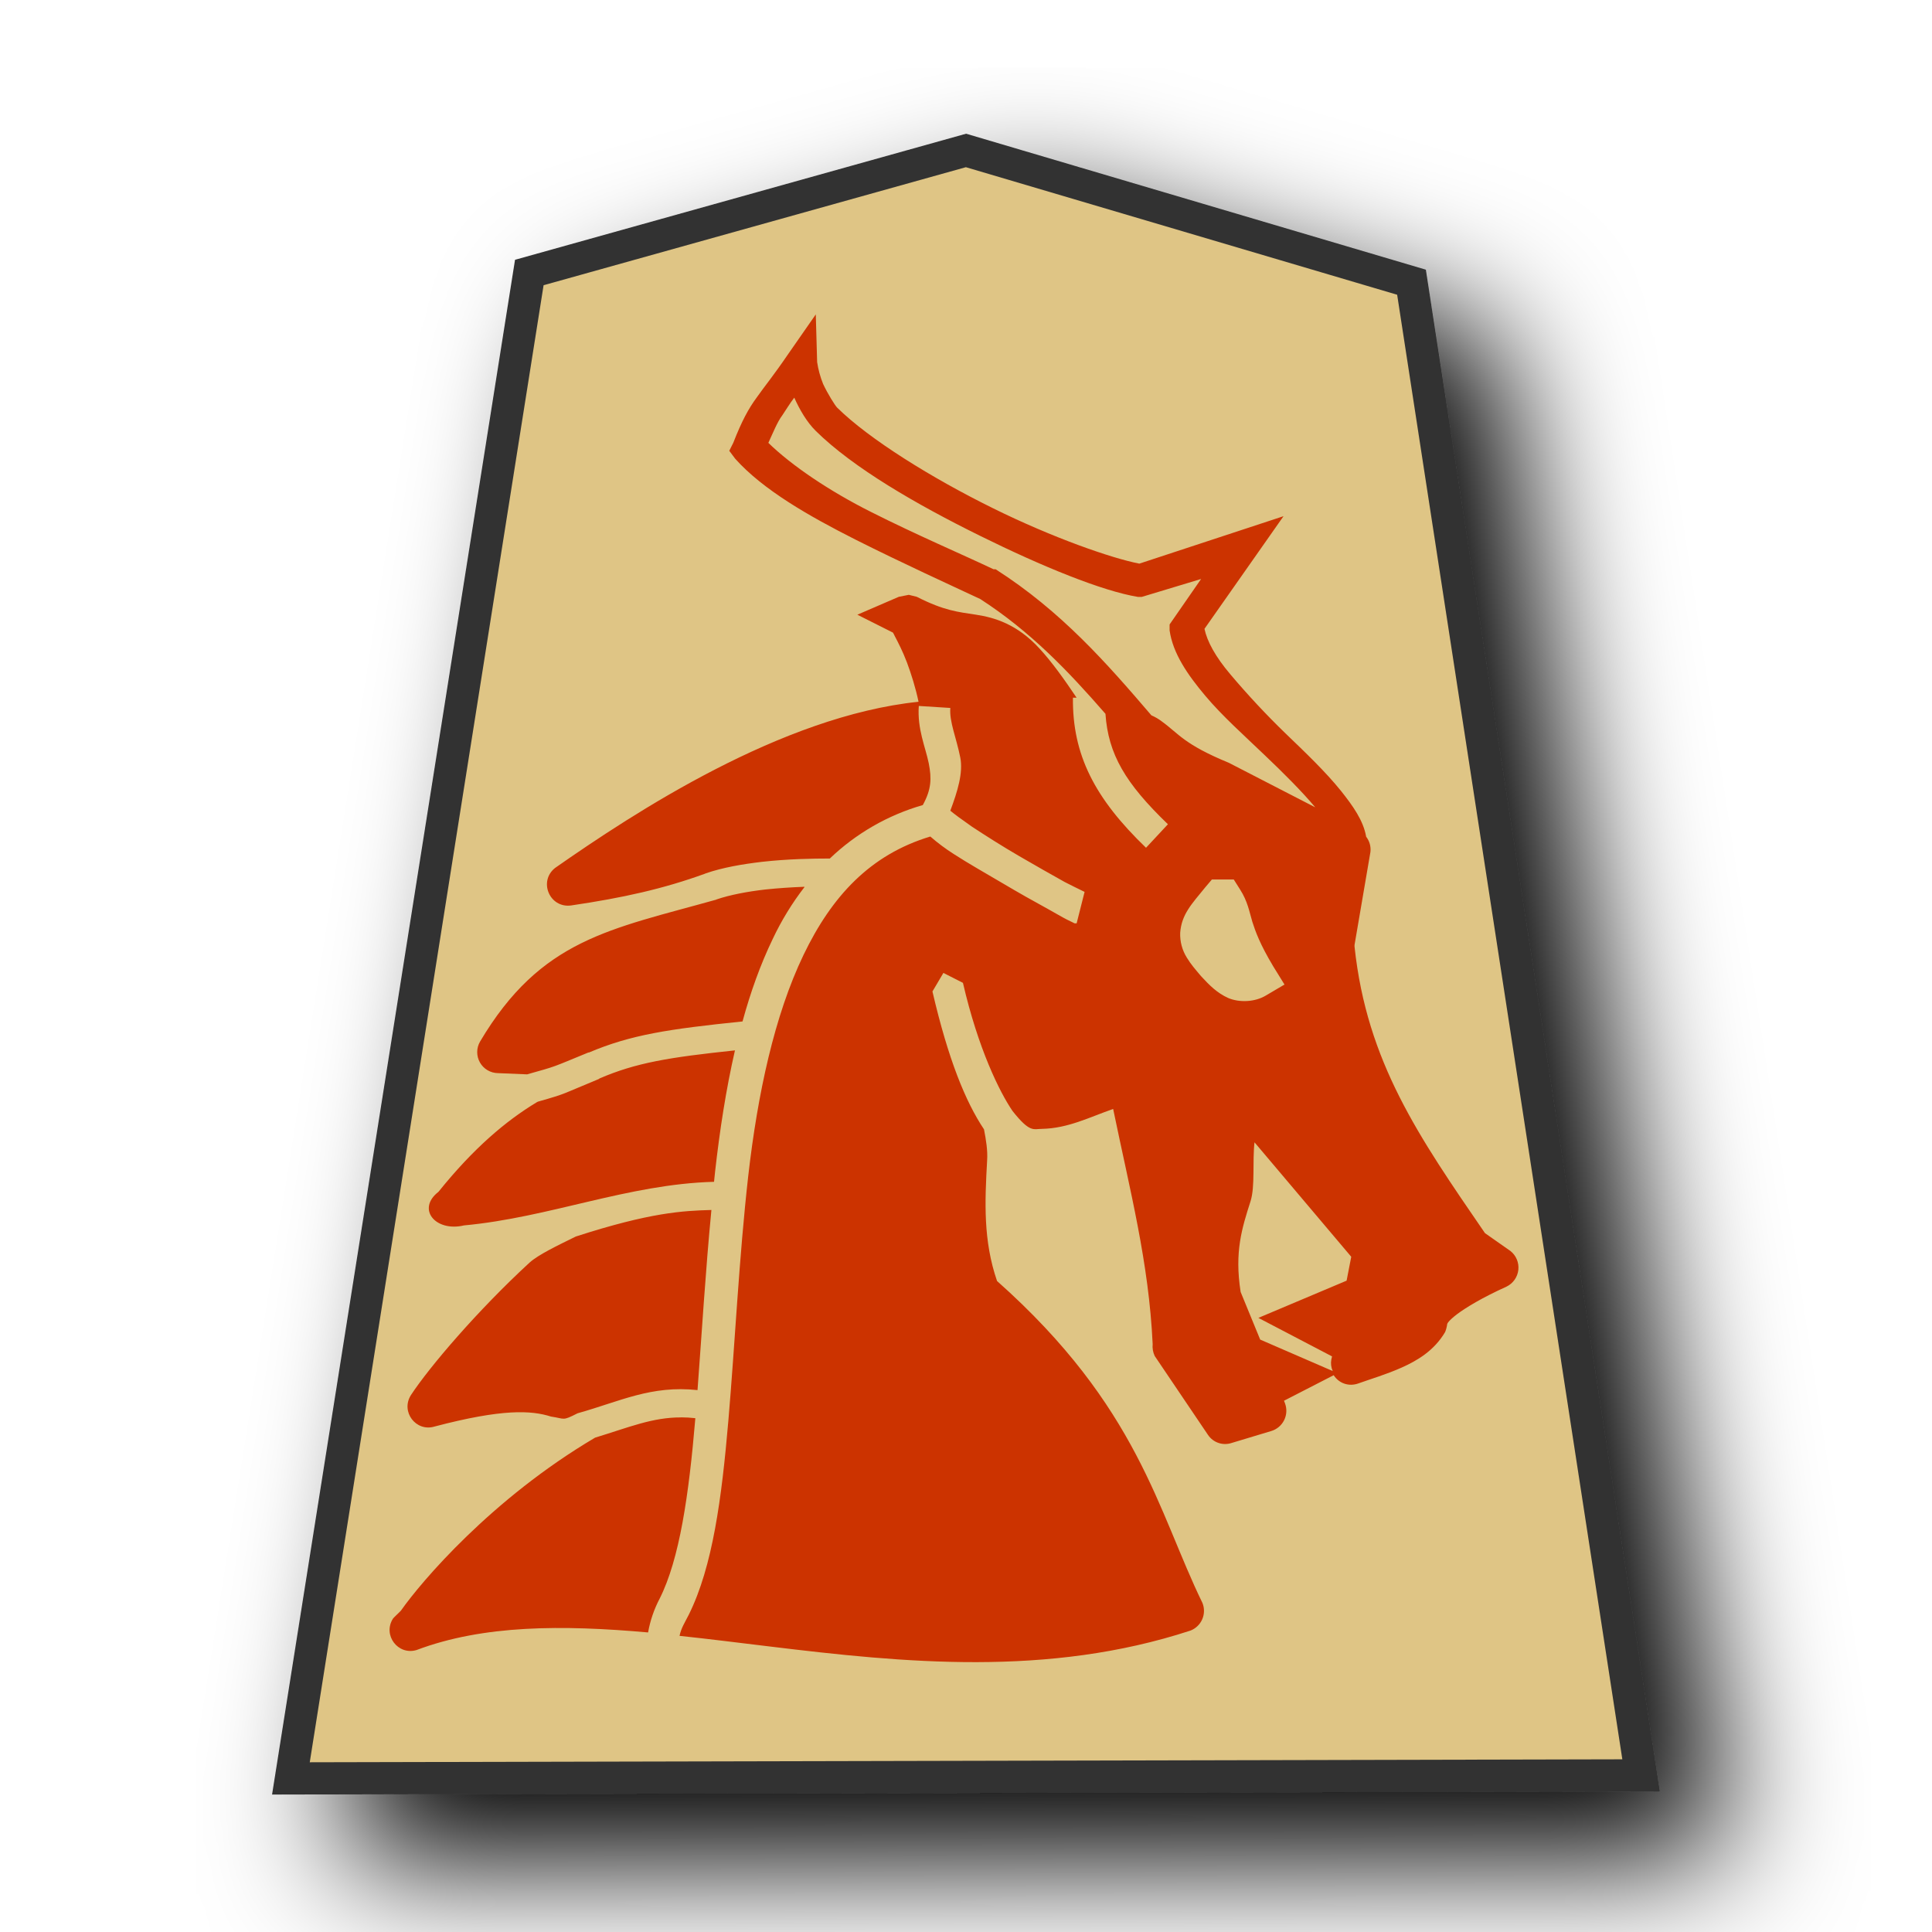
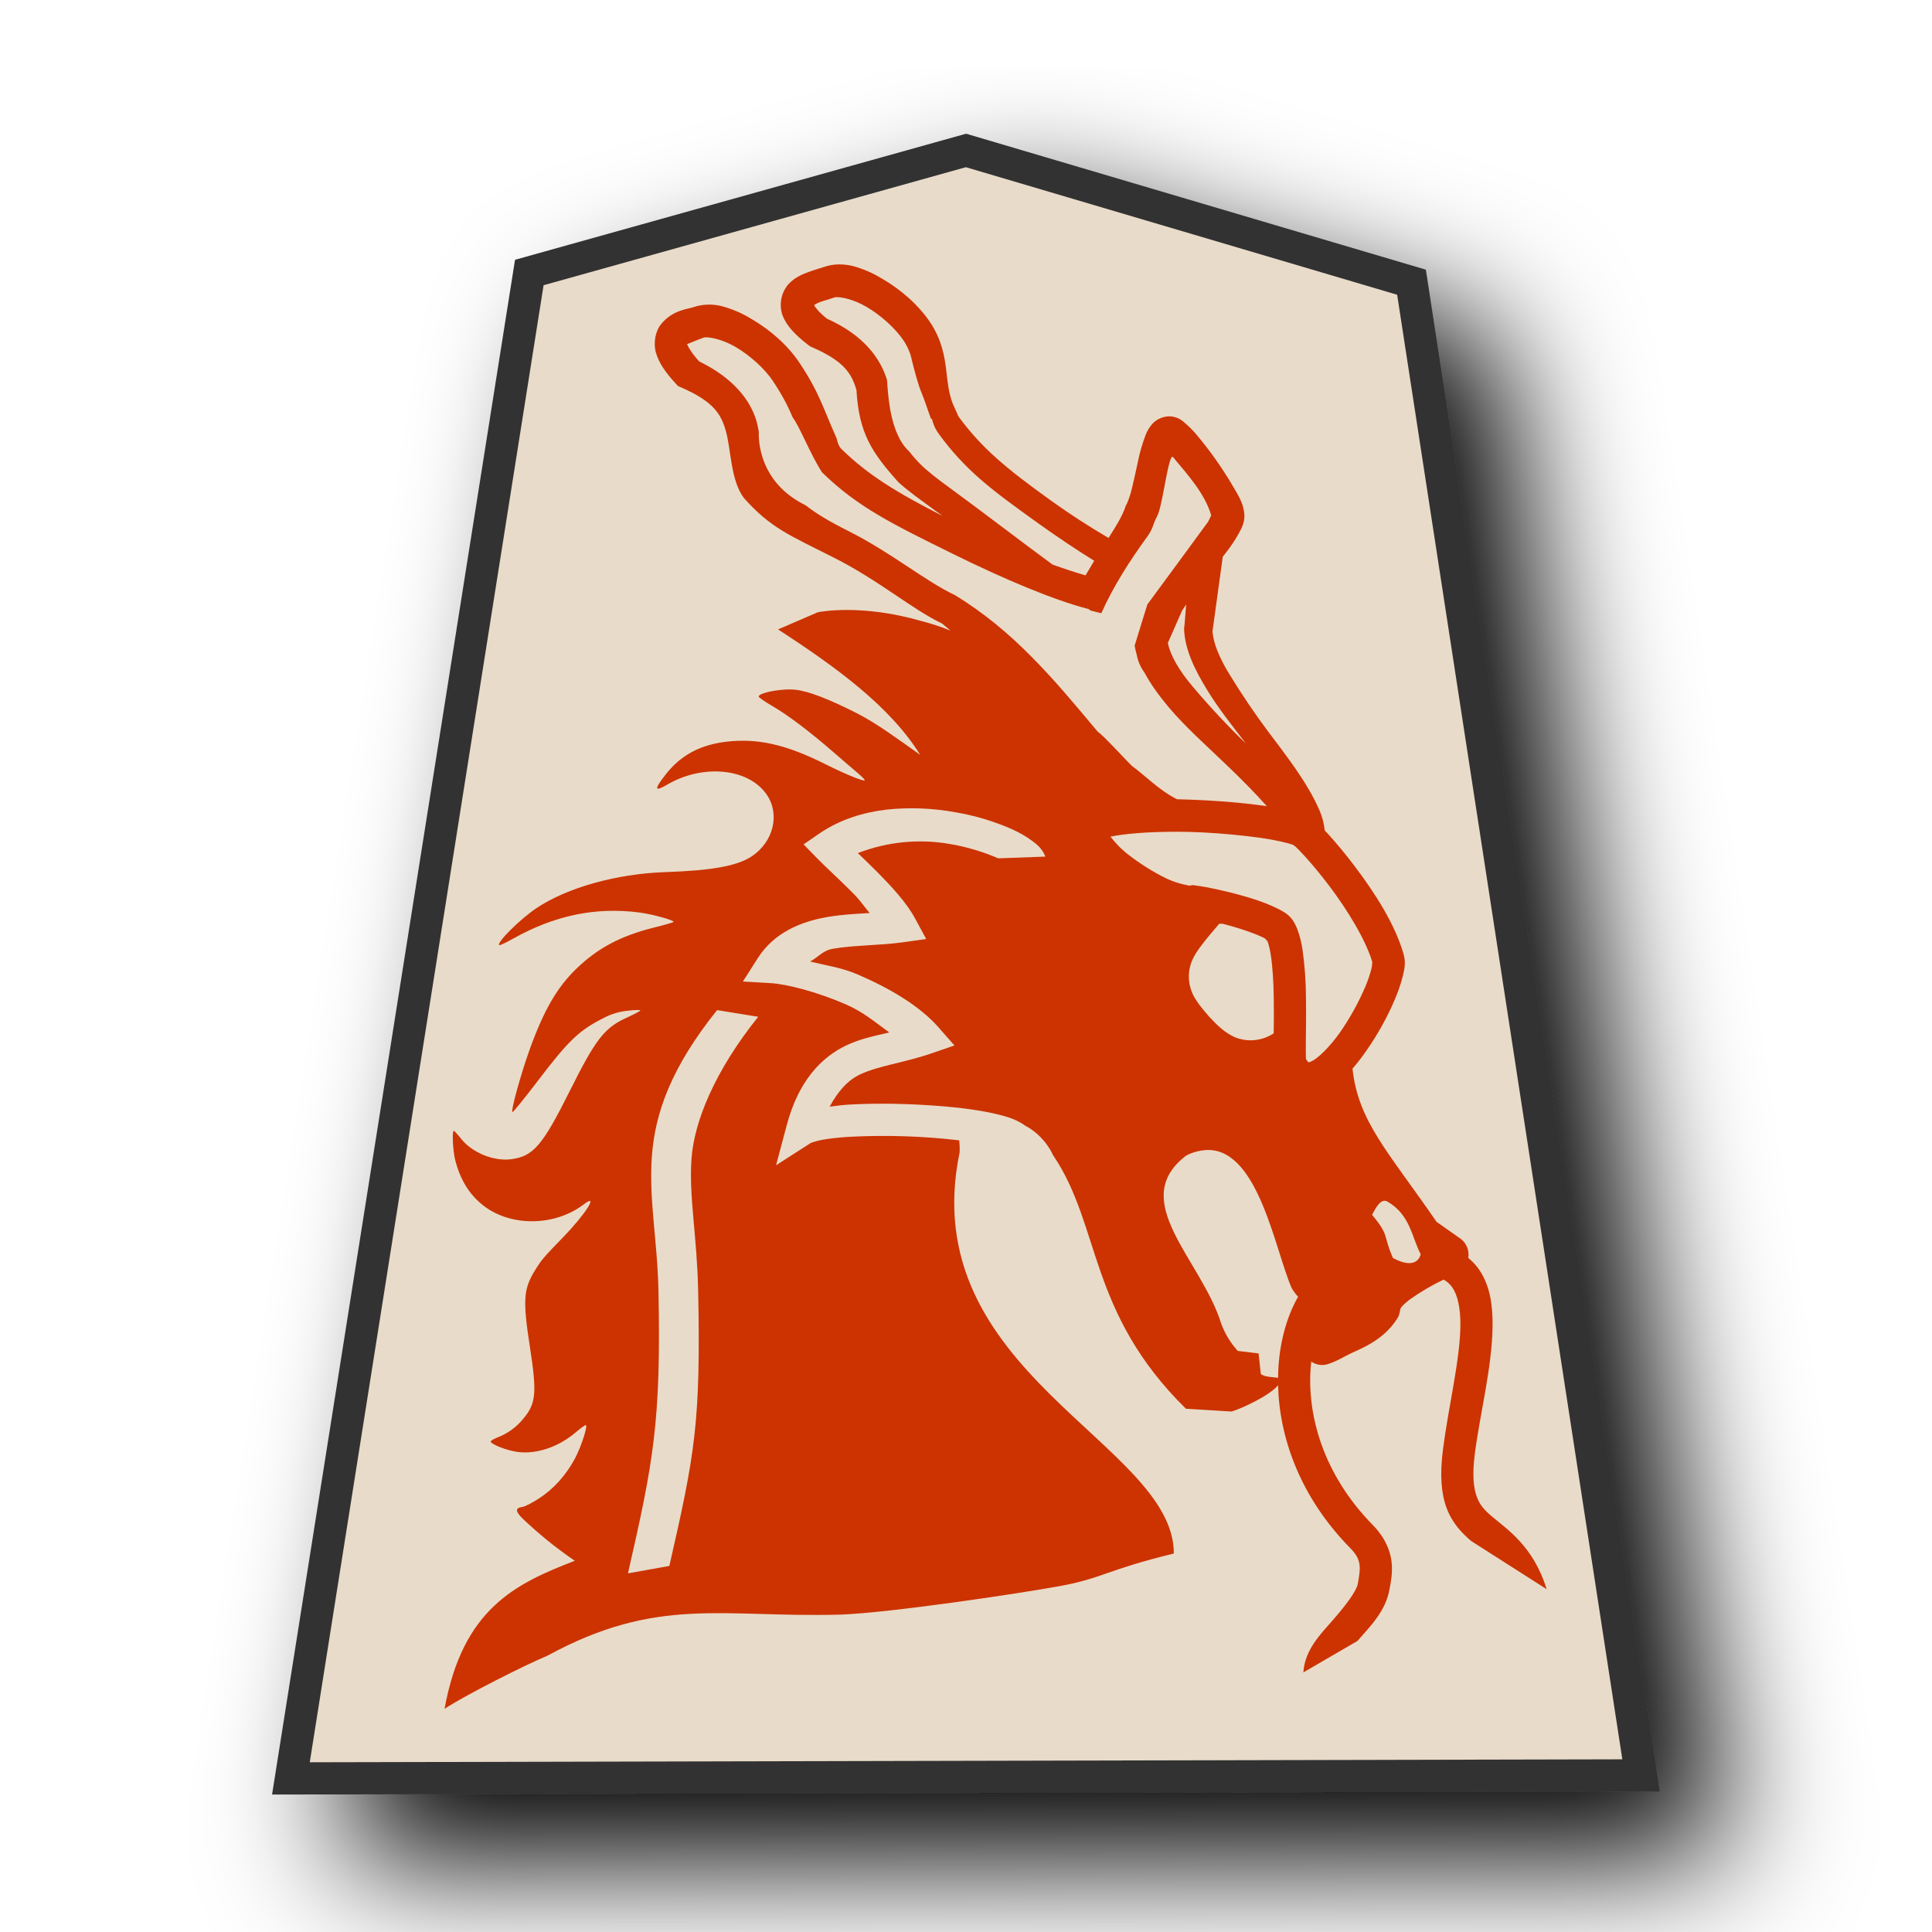
<svg xmlns="http://www.w3.org/2000/svg" viewBox="0 0 60 60">
  <defs>
-     <filter id="0UM_svg__a" width="1.29" height="1.241" x="-.12" y="-.1">
+     <filter id="0UM_svg__a" width="1.318" height="1.261" x="-.134" y="-.11">
      <feGaussianBlur in="SourceAlpha" result="blur" stdDeviation="2" />
      <feOffset dx="2" dy="2" result="offsetBlur" />
      <feBlend in="SourceGraphic" in2="offsetBlur" />
    </filter>
  </defs>
  <g fill="#fdc9dd" filter="url(#0UM_svg__a)" transform="translate(41.426 -1.827)scale(1.05)">
-     <path fill="#dfc585" stroke="#333" stroke-width=".952" d="M-10.882 6.19-23.798 9.8l-7.051 44.54 39.934-.09-6.79-44.163z" />
+     <path fill="#e9dbc9" stroke="#333" stroke-width=".952" d="M-10.882 6.19-23.798 9.8l-7.051 44.54 39.934-.09-6.79-44.163z" />
  </g>
-   <path fill="#c30" d="m25.335 9.764-.854 1.227c-.464.68-.731.999-.978 1.35-.258.35-.464.73-.731 1.412l-.124.247.185.247c.865.968 2.29 1.781 3.743 2.515 1.454.731 2.925 1.4 3.866 1.841 1.565 1.01 2.746 2.252 3.889 3.565.086 1.255.617 2.157 1.94 3.43l-.68.73c-1.59-1.53-2.29-2.884-2.27-4.66h.114c-.381-.567-.762-1.105-1.16-1.535-.69-.751-1.395-.957-1.963-1.043-.567-.087-.989-.123-1.841-.556a7 7 0 0 0-.247-.061l-.31.061-1.288.556 1.105.556c.022.03.032.062.065.124.097.185.237.453.37.803.134.36.268.783.36 1.221-4.266.443-8.828 3.444-11.286 5.16-.525.412-.175 1.254.495 1.166 1.607-.237 2.863-.515 4.166-.989l.01-.006c.536-.185 1.146-.288 1.753-.36.803-.09 1.57-.103 2.107-.103a6.95 6.95 0 0 1 2.887-1.66c.268-.485.278-.824.185-1.298-.103-.505-.36-1.065-.309-1.78l.979.062c-.033.433.185.916.308 1.534.097.474-.085 1.062-.308 1.657.123.103.33.257.669.494.422.278.957.618 1.472.917.515.298 1.02.587 1.41.803.197.103.372.185.495.247.065.029.086.046.124.06l-.247.977h-.065c-.021-.01-.097-.051-.123-.061-.054-.025-.054-.028-.124-.061-.134-.068-.35-.196-.556-.31a46 46 0 0 1-1.412-.802c-.525-.31-1.089-.628-1.534-.917a6 6 0 0 1-.73-.545c-1.877.566-3.065 1.864-3.936 3.673-.906 1.885-1.427 4.317-1.719 6.871-.288 2.555-.412 5.215-.618 7.609s-.484 4.515-1.227 6.012c-.124.247-.237.412-.288.659.916.096 1.847.216 2.801.33 4.151.504 8.637.957 13.069-.495a.657.657 0 0 0 .37-.855c-1.393-2.857-1.98-6.089-6.38-10-.432-1.256-.38-2.45-.308-3.743.021-.308-.033-.638-.097-.967-.577-.865-1.11-2.174-1.601-4.282l.34-.576.607.308c.474 2.053 1.14 3.393 1.54 3.98.546.689.649.555.917.555.813-.018 1.465-.36 2.208-.618.525 2.547 1.108 4.76 1.227 7.302a.7.7 0 0 0 .064.37l1.657 2.454a.64.64 0 0 0 .73.247l1.228-.37a.657.657 0 0 0 .433-.855l-.033-.087 1.543-.793c.165.257.474.36.762.257.401-.144.865-.278 1.349-.494s1.009-.525 1.35-1.104a1 1 0 0 0 .064-.247c.002-.014.032-.097.309-.309.278-.206.762-.504 1.533-.854a.657.657 0 0 0 .124-1.105l-.793-.556c-2.054-2.992-3.668-5.312-4.05-8.892-.003-.02.001-.04 0-.062l.493-2.884a.65.65 0 0 0-.133-.473c-.087-.505-.412-.958-.783-1.425-.474-.587-1.086-1.173-1.717-1.779a25 25 0 0 1-1.718-1.84c-.463-.546-.72-1.02-.803-1.412l2.455-3.498-4.478 1.473c-.855-.165-2.69-.803-4.54-1.718-1.902-.937-3.85-2.145-4.848-3.13-.064-.067-.288-.422-.432-.73a3 3 0 0 1-.186-.68zm-.669 2.584c.165.37.391.762.67 1.036 1.166 1.15 3.137 2.287 5.092 3.252 1.955.967 3.81 1.72 4.909 1.901h.123l1.841-.556-.978 1.412v.185c.103.721.566 1.384 1.105 2.026.535.638 1.209 1.234 1.84 1.84.597.567 1.169 1.139 1.578 1.628l-2.682-1.382c-1.401-.577-1.545-.896-2.086-1.288a1.5 1.5 0 0 0-.32-.186c-1.384-1.617-2.799-3.233-4.838-4.537h-.064c-.978-.464-2.392-1.067-3.804-1.779-1.292-.648-2.469-1.443-3.19-2.147.144-.31.278-.65.433-.855.086-.124.247-.391.37-.546zm12.97 14.966h.68l.195.309c.237.37.288.69.38.999.098.308.238.7.65 1.388l.35.566-.577.34c-.34.206-.824.226-1.173.077-.34-.154-.577-.391-.824-.659l-.007-.009-.01-.009c-.174-.206-.318-.37-.442-.576a1.36 1.36 0 0 1-.206-.773c.043-.576.36-.895.783-1.416zm-12.659.226c-.38.014-.793.04-1.217.085-.546.063-1.092.165-1.514.31l.002.003c-3.301.926-5.45 1.222-7.34 4.41a.652.652 0 0 0 .556.979l.906.038.007-.002c.947-.267.72-.195 1.903-.68l.002.007c1.31-.556 2.475-.731 4.778-.968.247-.906.556-1.771.937-2.56a8.7 8.7 0 0 1 .989-1.616zm-2.148 5.08c-2.053.217-3.073.382-4.22.876l.004.007c-1.178.484-.968.443-1.908.71l-.033.017c-.957.576-1.968 1.43-3.054 2.782-.69.535-.096 1.254.793 1.044 2.666-.247 5.09-1.282 7.764-1.354l.032-.309c.144-1.286.34-2.562.618-3.774zm16.128 2.852 3.007 3.558-.144.742-2.74 1.156 2.288 1.196-.022.095a.6.6 0 0 0 .043.36l-2.253-.977-.607-1.479c-.196-1.252.043-1.987.309-2.822.144-.464.053-1.224.123-1.84zm-16.862 2.105h-.003c-.885.025-1.89.074-4.209.824-.566.278-1.169.566-1.44.813-1.608 1.48-3.11 3.24-3.68 4.11-.33.515.154 1.152.73.979 2.11-.556 3.006-.505 3.62-.31.443.064.34.145.824-.102 1.322-.37 2.281-.875 3.725-.72.134-1.775.247-3.687.432-5.6zm-.937 6.44h-.002v.002c-.896-.004-1.623.309-2.674.628-3.214 1.897-5.402 4.476-6.029 5.37-.032.04-.226.217-.247.248-.33.514.155 1.152.731.978 2.08-.783 4.525-.783 7.19-.546a3.6 3.6 0 0 1 .36-1.052c.619-1.229.907-3.225 1.106-5.584v-.018a4 4 0 0 0-.442-.026z" color="#000" enable-background="accumulate" overflow="visible" style="line-height:normal;font-variant-ligatures:normal;font-variant-position:normal;font-variant-caps:normal;font-variant-numeric:normal;font-variant-alternates:normal;font-variant-east-asian:normal;font-feature-settings:normal;font-variation-settings:normal;text-indent:0;text-align:start;text-decoration-line:none;text-decoration-style:solid;text-decoration-color:#000;text-transform:none;text-orientation:mixed;white-space:normal;shape-padding:0;shape-margin:0;inline-size:0;isolation:auto;mix-blend-mode:normal;solid-color:#000;solid-opacity:1" />
+   <path fill="#c30" d="M26.044 8.211a1.5 1.5 0 0 0-.469.084c-.073.026-.259.077-.459.15-.2.074-.428.166-.632.381a.99.99 0 0 0-.18.973c.134.334.394.604.807.922l.05.037.057.025c1.008.436 1.235.832 1.38 1.33.078 1.349.481 1.943 1.304 2.864.299.272.66.527 1.216.933l.159.114c-1.39-.707-2.323-1.27-3.143-2.078-.106-.088-.15-.328-.154-.338-.44-.986-.532-1.408-1.147-2.334-.36-.544-.906-1.024-1.488-1.364a3.5 3.5 0 0 0-.9-.394 1.57 1.57 0 0 0-.936.031c-.137.05-.618.077-.977.518-.179.22-.251.586-.158.898s.292.603.612.95l.072.077.097.043c1.008.436 1.235.832 1.381 1.33.172.585.148 1.553.569 2.106.828.927 1.396 1.144 2.789 1.848 1.392.7 2.458 1.622 3.36 2.045.098.084.175.145.269.224a7 7 0 0 0-.909-.299c-1.863-.54-3.152-.286-3.216-.273l-1.235.533c1.807 1.172 3.482 2.393 4.414 3.895-.647-.455-1.328-.967-1.965-1.291-.87-.443-1.514-.69-1.91-.73a2 2 0 0 0-.353-.003c-.378.025-.785.123-.787.213 0 .028.188.16.42.293.485.28 1.163.794 1.92 1.451.291.254.623.538.738.635s.212.194.215.215c.009.067-.58-.171-1.213-.488-1.233-.619-2.122-.82-3.104-.7-.807.1-1.402.423-1.863 1.012-.368.47-.355.553.05.316 1.125-.655 2.546-.503 3.098.33.403.609.192 1.452-.474 1.897-.448.3-1.233.443-2.684.492-1.517.052-3.052.481-4.006 1.12-.508.34-1.247 1.075-1.154 1.148.017.013.208-.076.424-.198 1.286-.724 2.567-.992 3.924-.816.41.053 1.103.245 1.064.295-.012.015-.283.093-.601.172-1.029.255-1.751.636-2.414 1.277-.606.585-1.016 1.298-1.46 2.531-.272.76-.581 1.883-.529 1.924.018.014.375-.426.795-.978.955-1.254 1.276-1.56 2.051-1.951a2 2 0 0 1 .748-.22c.23-.028.4-.029.377-.003s-.194.116-.379.2c-.73.326-.993.658-1.818 2.312-.843 1.687-1.128 2.018-1.823 2.105-.537.067-1.206-.208-1.543-.635-.108-.137-.212-.25-.23-.248-.057.005-.025.63.045.905.161.628.45 1.091.894 1.43.855.65 2.211.628 3.1-.052.482-.368.063.294-.652 1.032-.6.618-.651.678-.85.996-.373.596-.398.935-.172 2.396.224 1.444.193 1.766-.215 2.246a1.9 1.9 0 0 1-.785.567c-.122.047-.22.106-.217.13.011.086.493.274.819.32.593.085 1.29-.15 1.826-.61.147-.127.286-.226.309-.221.07.016-.152.697-.344 1.05-.277.512-.664.94-1.106 1.225-.21.137-.44.255-.51.264-.24.03-.237.139.012.377.455.433.996.883 1.606 1.297-1.852.716-3.479 1.49-4.045 4.597.681-.443 2.507-1.364 3.185-1.644 3.44-1.875 5.438-1.179 9.118-1.281 1.58-.062 5.507-.649 6.8-.885 1.338-.244 1.429-.496 3.545-1.012.012-3.434-8.073-5.62-6.652-12.46a2.4 2.4 0 0 0-.014-.372 20.3 20.3 0 0 0-3.398-.11c-.332.02-.624.053-.844.092-.22.04-.378.106-.361.096l-1.084.697.332-1.246c.36-1.357 1.058-2.1 1.847-2.476.454-.216.89-.296 1.338-.403-.428-.307-.798-.633-1.355-.875-.879-.38-1.814-.628-2.342-.658l-.85-.049.457-.718c.519-.817 1.368-1.147 2.17-1.286.474-.081.874-.096 1.309-.123-.18-.212-.288-.388-.502-.603-.443-.447-.887-.847-1.137-1.106l-.412-.423.488-.336c.628-.43 1.348-.655 2.077-.743a7.5 7.5 0 0 1 2.14.08 7.4 7.4 0 0 1 1.754.522c.24.109.446.224.621.354.176.129.333.259.43.503L31 26.656a6.5 6.5 0 0 0-1.512-.447 5.36 5.36 0 0 0-2.847.285c.2.192.334.317.57.555.466.47.937.972 1.211 1.48l.342.633-.711.1c-.731.103-1.52.087-2.19.203-.316.054-.465.276-.705.394.503.13.96.18 1.498.412.963.417 1.896.958 2.493 1.637l.492.56-.705.243c-.87.299-1.656.385-2.229.658-.382.182-.68.518-.941 1 .183-.021.35-.05.56-.062.717-.044 1.57-.04 2.393.01.822.047 1.606.135 2.209.277.301.07.555.147.781.28q.065.036.129.085c.31.157.658.471.867.918 1.495 2.203 1.078 4.87 4.125 7.873l1.42.086c.28-.08 1.18-.488 1.442-.818.037 1.608.671 3.46 2.236 5.054.227.231.276.382.295.537s-.013.339-.055.577c-.04.225-.369.663-.766 1.117-.396.454-.879.93-.925 1.635l1.68-.977c.39-.448.876-.92.995-1.604.037-.21.106-.508.063-.867s-.22-.76-.572-1.119c-1.58-1.608-2.052-3.46-1.938-4.92q.007-.083.018-.164a.6.6 0 0 0 .545.067c.384-.139.401-.2.865-.407s.968-.502 1.295-1.056c.03-.075.05-.16.06-.239.002-.013.032-.093.297-.297a7 7 0 0 1 1.047-.615c.12.064.206.148.277.252.158.23.249.634.245 1.166-.008 1.064-.372 2.538-.541 3.852-.1.78-.06 1.358.113 1.824s.478.782.762 1.023l2.345 1.497c-.413-1.34-1.235-1.864-1.699-2.258-.232-.197-.374-.35-.47-.61-.097-.26-.15-.665-.061-1.347.157-1.221.541-2.703.55-3.973.006-.635-.078-1.243-.42-1.74a1.7 1.7 0 0 0-.335-.358.62.62 0 0 0-.227-.59l-.758-.533c-1.494-2.176-2.432-3.107-2.61-4.756q.218-.252.42-.543c.36-.51.675-1.086.894-1.605q.165-.39.248-.728c.054-.226.1-.42.023-.688-.27-.94-.909-1.919-1.512-2.717a14 14 0 0 0-.834-1.01l-.101-.107a2.1 2.1 0 0 0-.159-.615 6 6 0 0 0-.341-.668c-.332-.568-.775-1.153-1.233-1.756a23 23 0 0 1-1.226-1.81 4.7 4.7 0 0 1-.375-.731 2.2 2.2 0 0 1-.153-.596l.32-2.324q.061-.077.116-.15a4.6 4.6 0 0 0 .387-.584c.102-.192.21-.389.154-.694-.052-.288-.17-.465-.324-.734a11.7 11.7 0 0 0-1.18-1.668 3 3 0 0 0-.299-.299c-.1-.086-.182-.176-.406-.223a1 1 0 0 0-.09-.01.75.75 0 0 0-.523.21 1.1 1.1 0 0 0-.23.369 5 5 0 0 0-.237.816c-.065.29-.126.59-.188.84a3 3 0 0 1-.16.486l-.029.047-.018.053c-.099.284-.285.59-.52.957a23 23 0 0 1-1.759-1.14c-.73-.523-1.275-.937-1.728-1.343a8.2 8.2 0 0 1-1.174-1.29 18 18 0 0 0-.18-.405l-.004-.01c-.13-.353-.153-.66-.197-1.03-.051-.424-.14-.937-.49-1.466-.361-.544-.907-1.023-1.489-1.361a3.5 3.5 0 0 0-.898-.395 1.8 1.8 0 0 0-.465-.056zm-.082 1.018c.159-.01.546.066.942.297.452.263.911.68 1.158 1.05.094.142.153.27.199.399l.004-.004.01.043c.02.061.035.13.049.193.069.278.186.733.295.99.12.288.2.564.297.817l.025-.012c.033.136.078.288.225.487a8.3 8.3 0 0 0 1.299 1.41c.479.416 1.04.824 1.79 1.361.6.43 1.179.814 1.727 1.156q-.13.212-.27.453a18 18 0 0 1-1.025-.336c-.869-.636-2.205-1.66-3.103-2.316-.496-.36-.776-.58-.998-.799a4 4 0 0 1-.342-.388l-.004-.004a1.5 1.5 0 0 1-.29-.377l-.011-.016v-.002h.002c-.312-.58-.364-1.375-.393-1.828-.21-.686-.733-1.398-1.865-1.906-.275-.219-.368-.36-.402-.42.042-.027.082-.057.181-.094.14-.052.296-.09.448-.145a.2.2 0 0 1 .052-.01zm-4.06 1.248c.157-.01.543.066.94.297.451.264.91.681 1.157 1.052.316.477.468.784.621 1.141.218.284.536 1.122.907 1.7 1.108 1.084 2.197 1.611 4.056 2.529 1.619.8 3.161 1.447 4.23 1.72l.055.045.334.084c.388-.864.885-1.632 1.43-2.383.161-.221.186-.386.236-.49.097-.2.117-.236.17-.455.126-.514.267-1.575.383-1.531.48.577.996 1.142 1.195 1.82 0 0-.078.164-.101.203s-1.883 2.563-1.883 2.563l-.396 1.281.002.002q.022.132.06.262c.037.201.115.395.242.566.197.368.456.724.748 1.072.513.612 1.16 1.183 1.764 1.764.48.456.923.905 1.291 1.318l-.05-.008c-.557-.08-1.214-.14-1.884-.175a29 29 0 0 0-.855-.032c-.56-.28-1.005-.75-1.393-1.03-.082-.063-.946-1.012-1.064-1.061-1.373-1.644-2.622-3.145-4.45-4.254-.936-.444-1.946-1.303-3.298-1.985-.639-.32-1.017-.556-1.33-.8-1.244-.611-1.472-1.684-1.455-2.293-.023-.107-.036-.205-.069-.317-.195-.666-.73-1.346-1.78-1.857-.247-.271-.352-.465-.376-.54.017.002.234-.099.51-.199a.2.2 0 0 1 .053-.01zm14.935 8.297-.047.593-.017.16c.009.321.094.641.222.958.129.316.303.63.493.941.345.568.787 1.12 1.21 1.672l-.015-.016a24 24 0 0 1-1.645-1.763c-.444-.523-.69-.974-.77-1.35l.444-1.01.002-.002zm-.344 7.056c.28 0 .572.006.866.022a21 21 0 0 1 1.79.168c.476.068.862.162 1.01.217a1 1 0 0 1 .079.06c.066.063.16.158.267.276.216.236.493.564.775.937.558.738 1.131 1.67 1.338 2.367-.005.004.001.092-.025.203a4 4 0 0 1-.197.575 8 8 0 0 1-.787 1.416c-.312.44-.67.786-.864.882-.097.049-.12.036-.115.037.003.001-.036-.05-.07-.095l-.004-.063c-.003-.11-.004-.272-.002-.463.003-.381.012-.883.004-1.396a11 11 0 0 0-.108-1.484 3 3 0 0 0-.158-.625c-.076-.194-.178-.396-.416-.538-.481-.286-1.121-.472-1.683-.613-.281-.07-.539-.125-.737-.162a6 6 0 0 0-.345-.053c-.033-.003-.02-.024-.176.008h-.002c.02-.004-.34-.046-.719-.228a7 7 0 0 1-1.178-.74c-.273-.214-.42-.395-.55-.555.423-.09 1.166-.152 2.007-.152zm1.473 2.858c.466.117 1 .293 1.307.449l.004.002q.043.042.084.088l.002.004c.034.086.072.235.101.416.058.362.086.853.094 1.344.006.388.002.763-.002 1.101l-.082.049a1.3 1.3 0 0 1-1.123.072c-.326-.148-.552-.374-.79-.63l-.01-.01-.007-.009c-.168-.197-.308-.355-.426-.552a1.3 1.3 0 0 1-.197-.74c.034-.464.196-.718.943-1.583.036-.003.067 0 .102-.002zM22.27 31.37l1.277.207c-1.339 1.67-1.988 3.24-2.072 4.409s.172 2.408.207 4.095c.084 4.106-.104 5.088-.895 8.551l-1.285.23c.788-3.453 1.03-4.7.947-8.76-.032-1.59-.302-2.833-.205-4.187.098-1.354.601-2.768 2.026-4.545m15.289 4.344c1.528.052 2.037 3.087 2.549 4.275.052.1.127.195.205.284-.329.578-.541 1.296-.604 2.1q-.015.205-.017.417c-.15-.027-.412-.018-.536-.12l-.07-.638-.646-.078a2.6 2.6 0 0 1-.512-.841c-.614-1.994-2.934-3.823-1.09-5.225a1.5 1.5 0 0 1 .72-.174m5.44 1.578q.048-.002.1.03c.698.41.741 1.087 1.022 1.628 0-.006-.074.538-.859.12-.317-.707-.098-.685-.65-1.342.08-.145.21-.431.386-.436" color="#000" enable-background="accumulate" overflow="visible" style="line-height:normal;font-variant-ligatures:normal;font-variant-position:normal;font-variant-caps:normal;font-variant-numeric:normal;font-variant-alternates:normal;font-variant-east-asian:normal;font-feature-settings:normal;font-variation-settings:normal;text-indent:0;text-align:start;text-decoration-line:none;text-decoration-style:solid;text-decoration-color:#000;text-transform:none;text-orientation:mixed;white-space:normal;shape-padding:0;shape-margin:0;inline-size:0;isolation:auto;mix-blend-mode:normal;solid-color:#000;solid-opacity:1" />
</svg>
